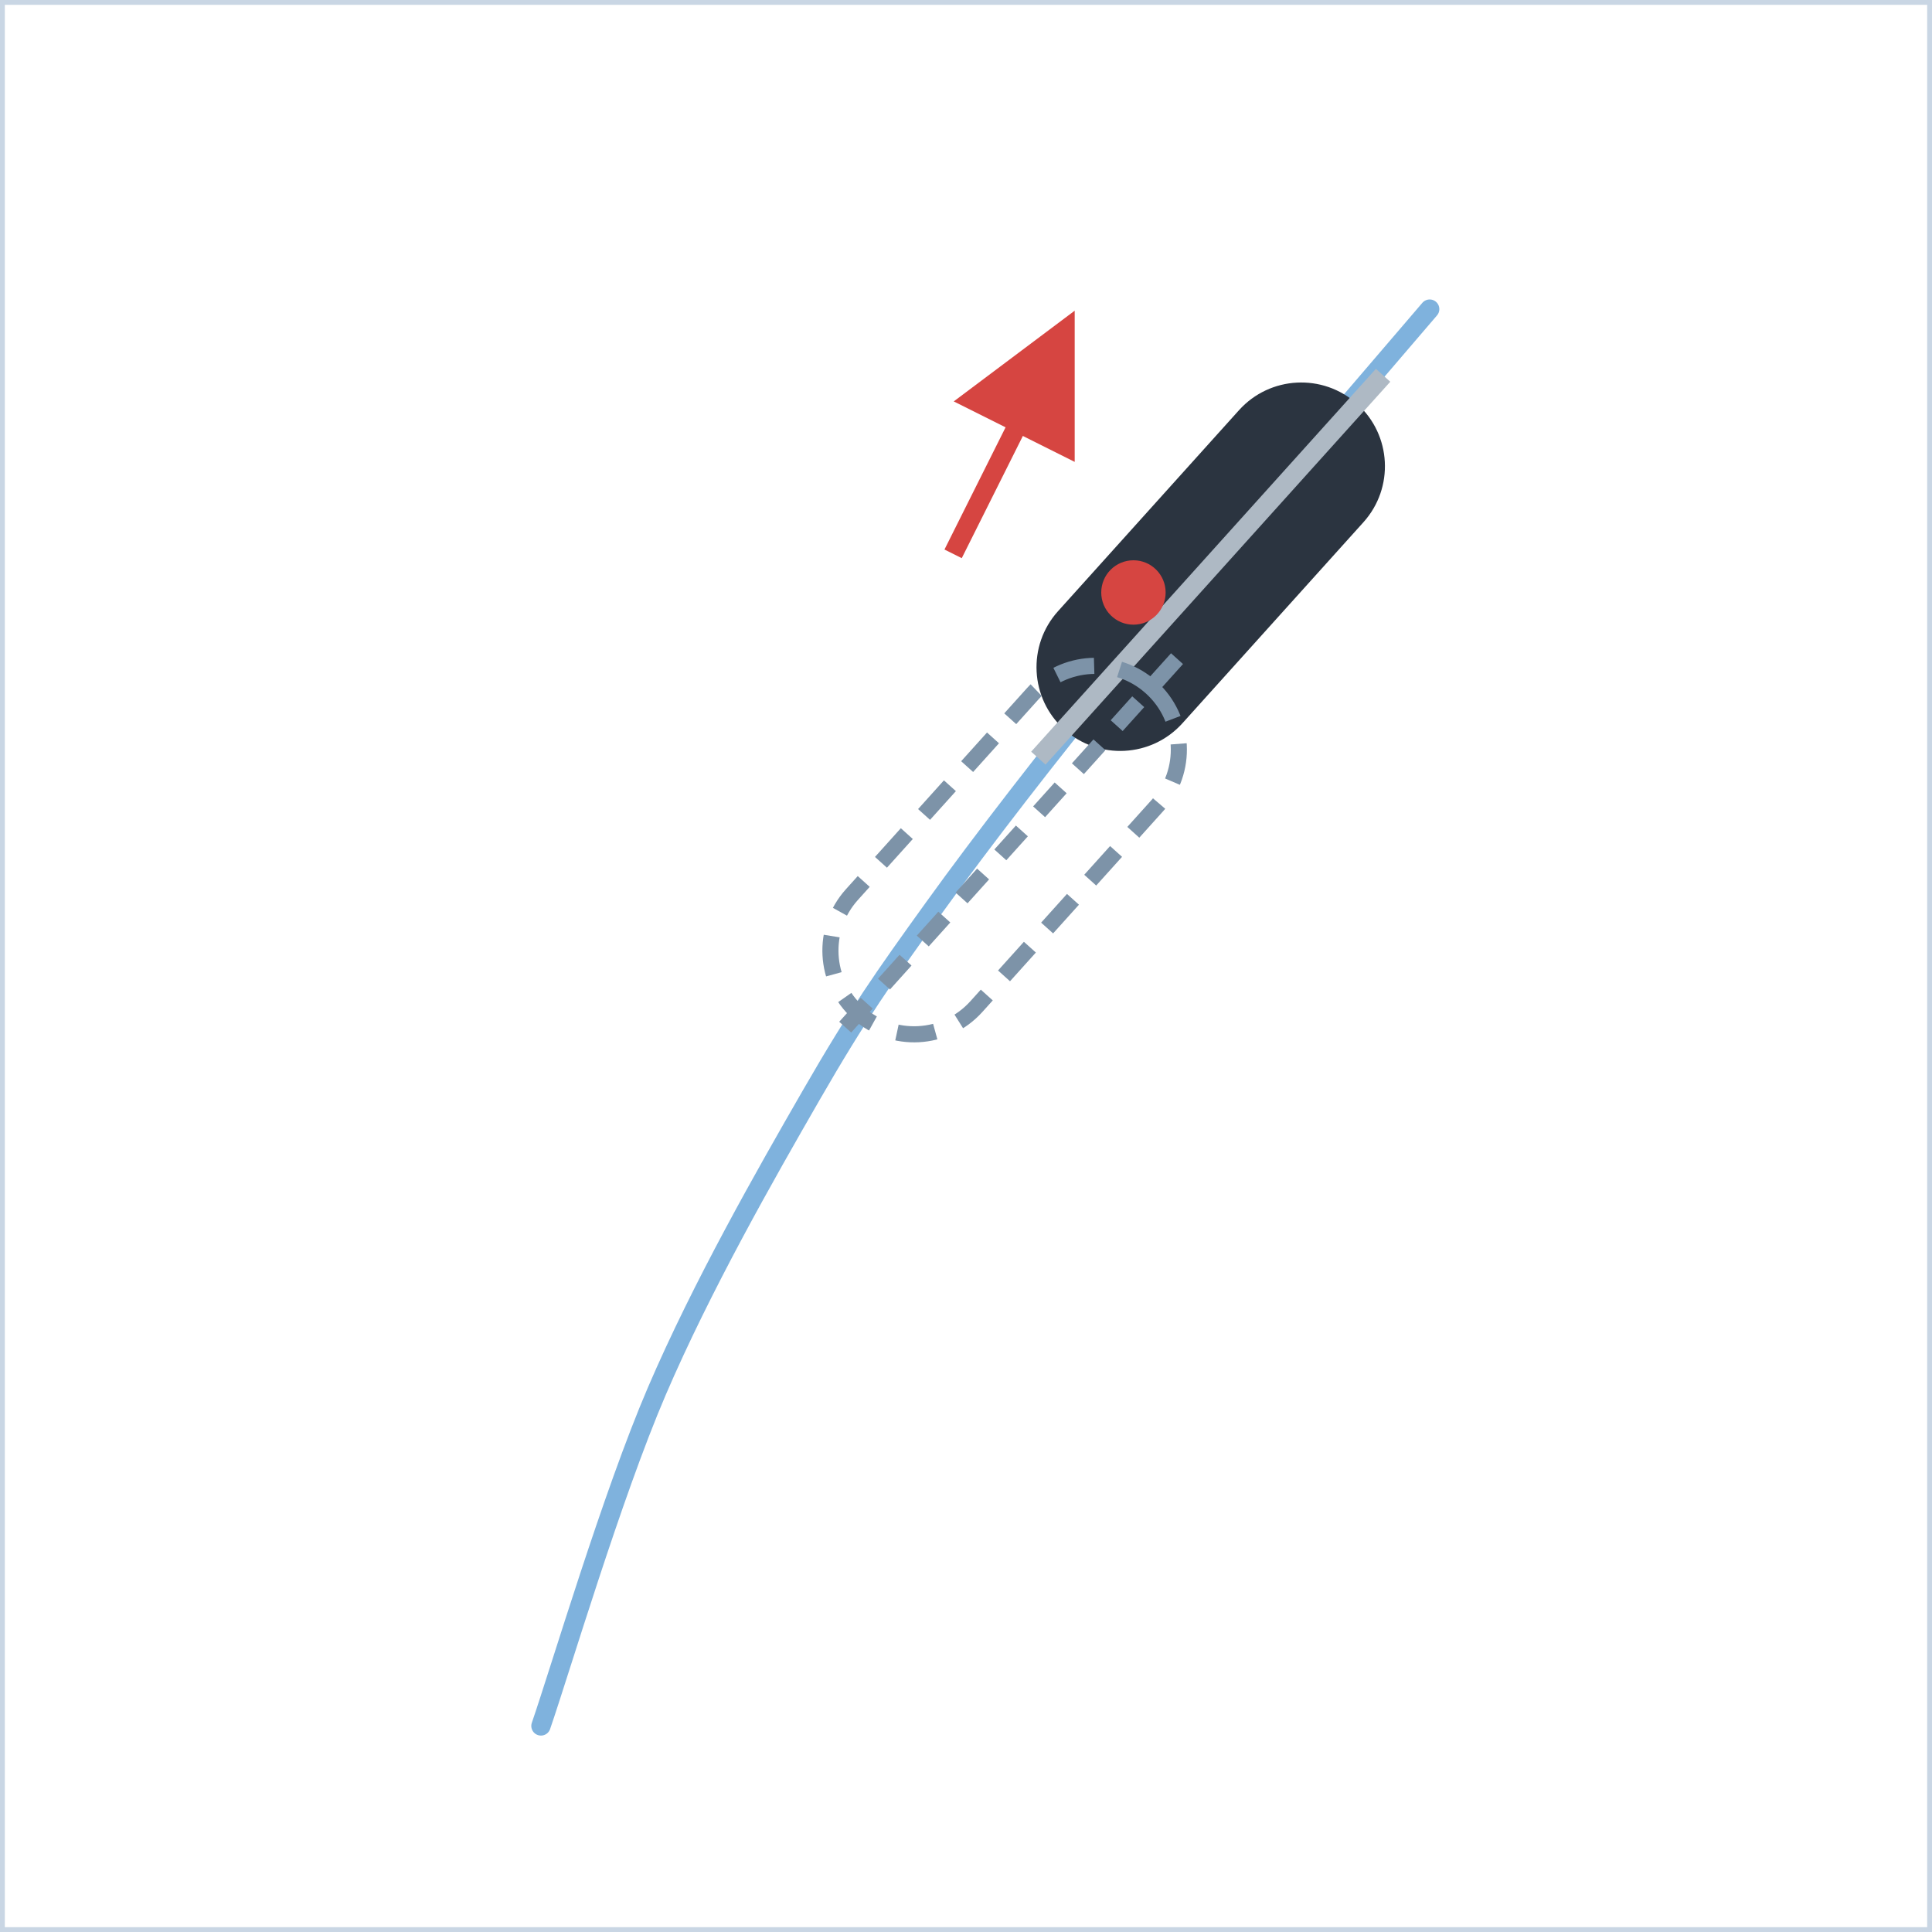
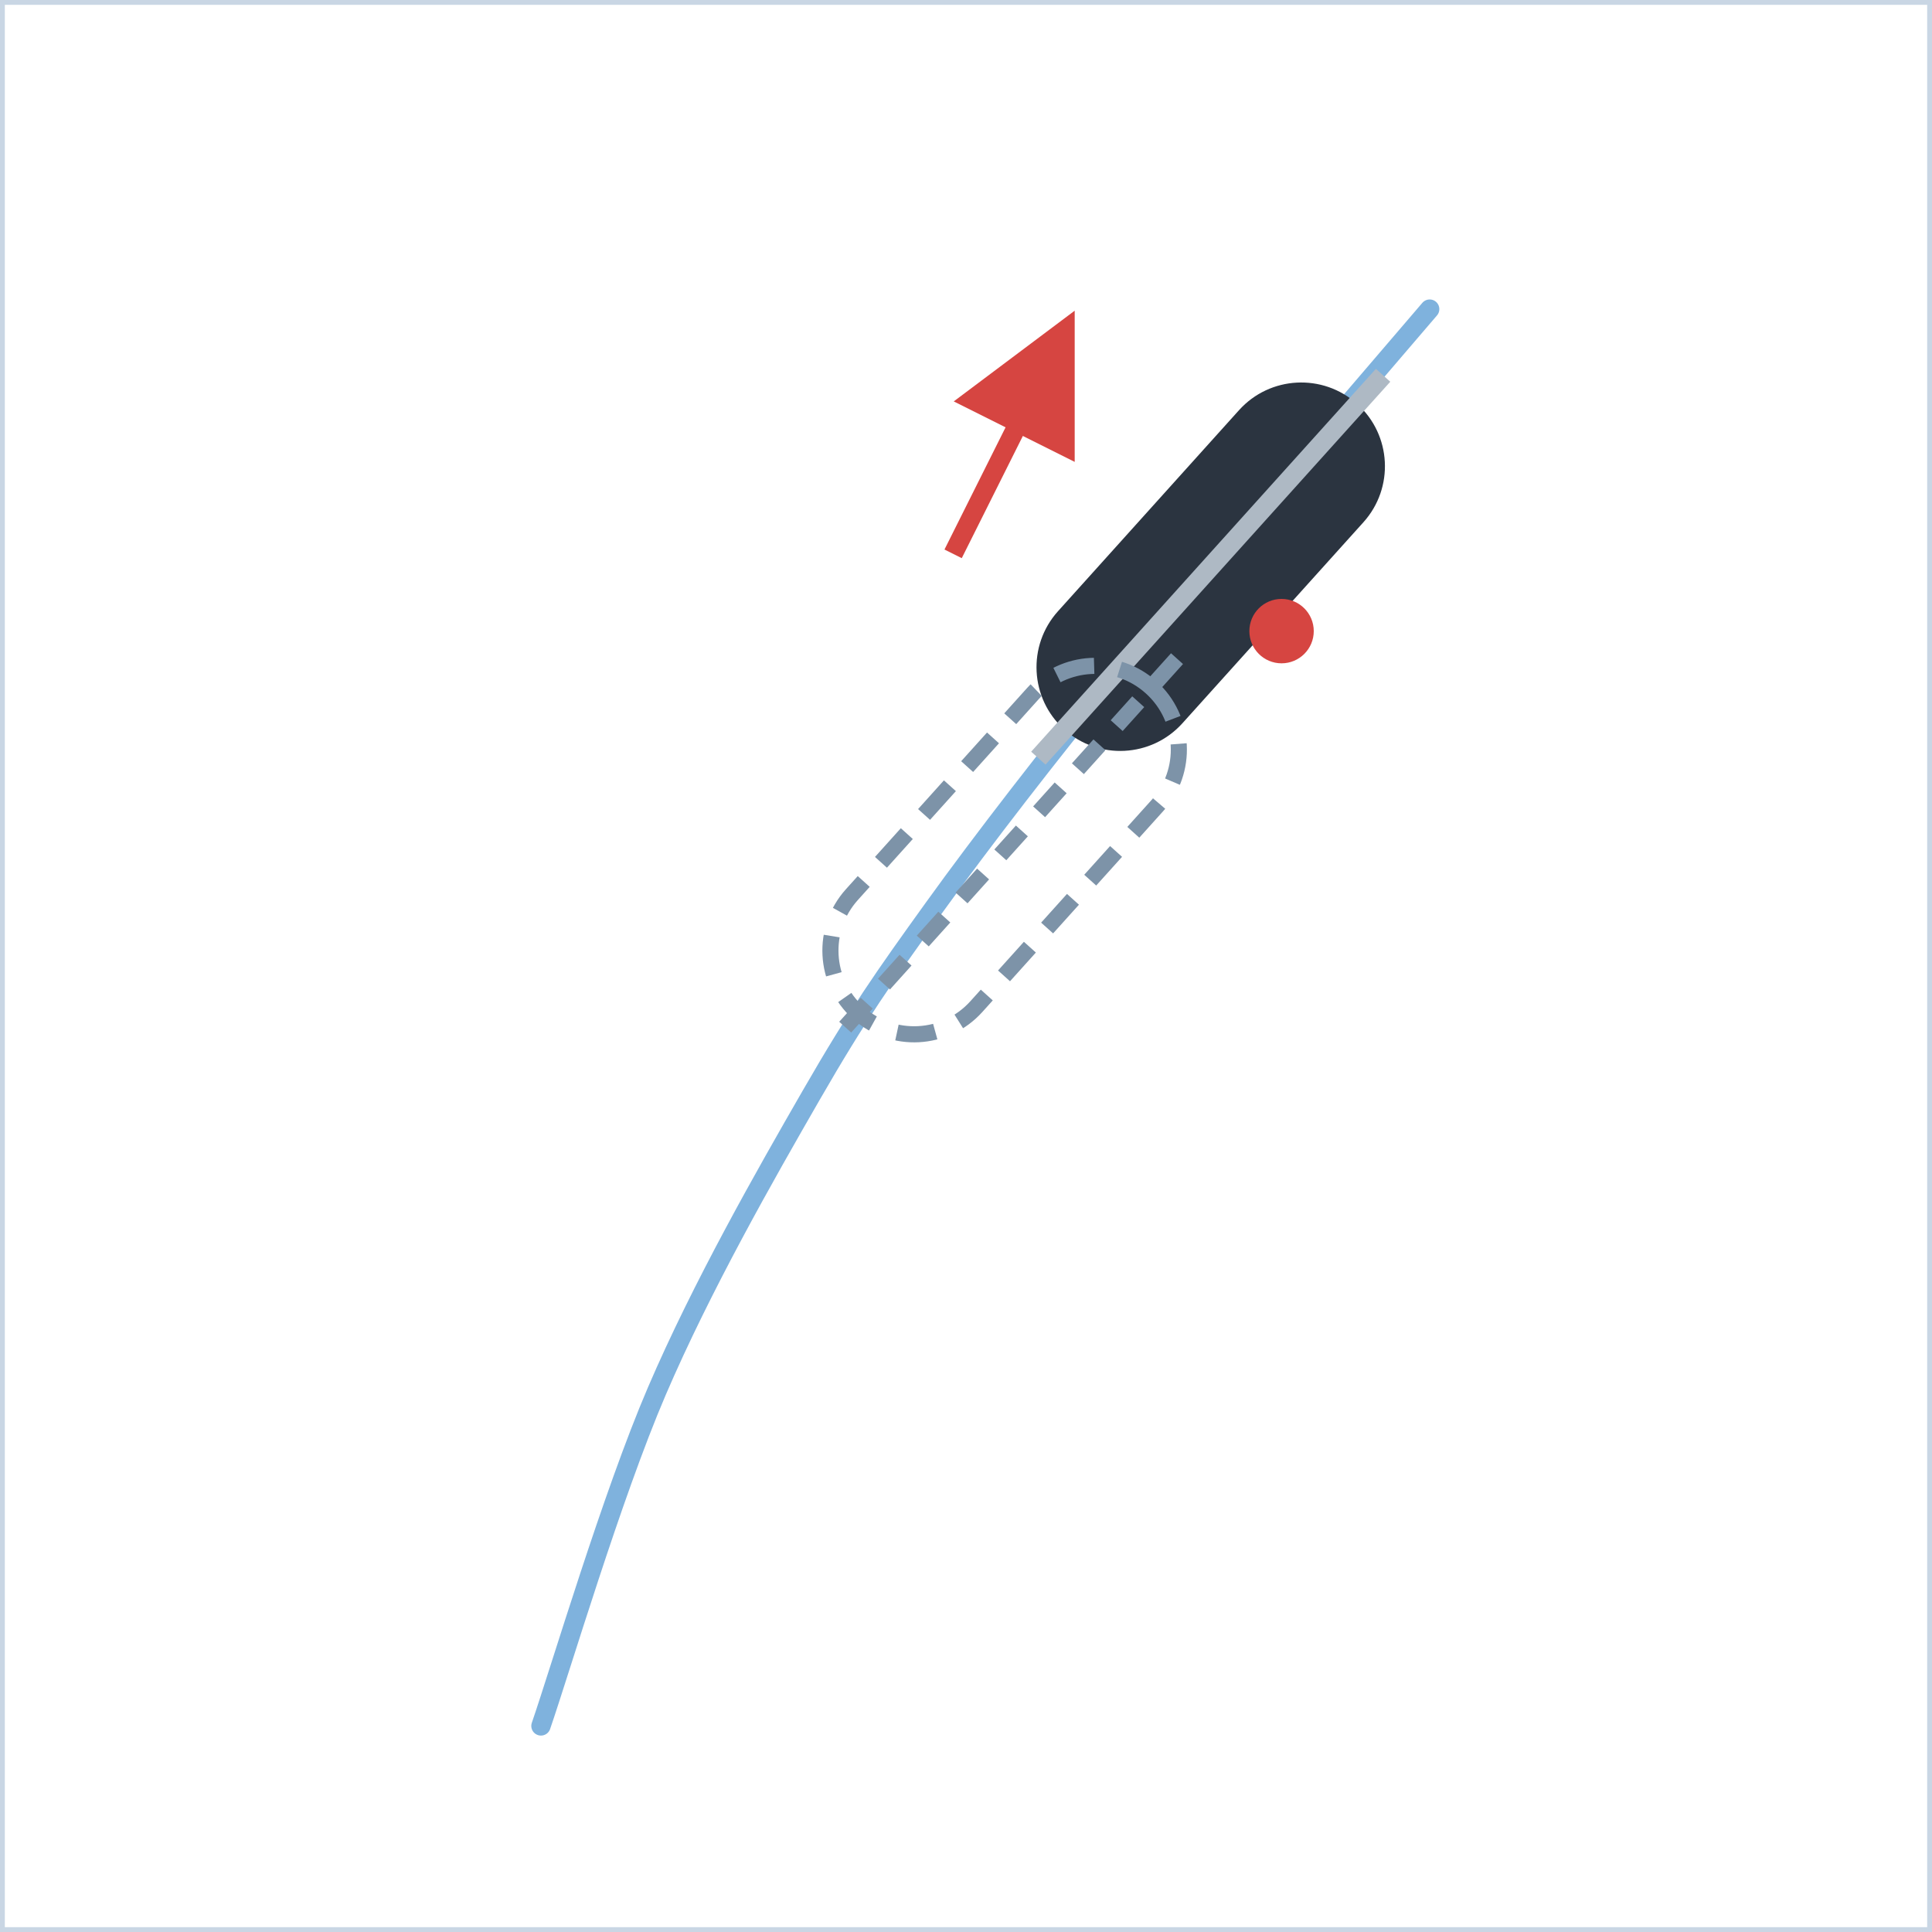
<svg xmlns="http://www.w3.org/2000/svg" width="300" height="300" viewBox="0 0 300 300">
  <defs>
    <marker id="ah" viewBox="0 0 10 10" refX="8" refY="5" markerWidth="7" markerHeight="7" orient="auto-start-reverse">
      <path d="M0,0 L10,5 L0,10 z" fill="#d64541" />
    </marker>
    <style>
      .panel{fill:#ffffff;stroke:#c9d6e4;stroke-width:1.5}
      .ptitle{font-family:'Segoe UI',Arial,sans-serif;font-size:14px;font-weight:700;letter-spacing:2px;fill:#5a718c}
      .lbl{font-family:'Segoe UI',Arial,sans-serif;font-size:13px;fill:#33506e}
      .lblb{font-family:'Segoe UI',Arial,sans-serif;font-size:13px;font-weight:700;fill:#16324f}
      .arr{stroke:#d64541;stroke-width:3;fill:none;marker-end:url(#ah)}
      .dash{stroke:#d64541;stroke-width:2.5;stroke-dasharray:6 5;fill:none;marker-end:url(#ah)}
      .spray{stroke:#7fb2dd;stroke-width:3;stroke-linecap:round}
      .track{stroke:#7fb2dd;stroke-width:3;fill:none;stroke-linecap:round;stroke-linejoin:round}
      .dot{fill:#d64541}
      .ghostboot{fill:none;stroke:#7d93a8;stroke-width:2.5;stroke-dasharray:6 4}
    </style>
  </defs>
  <rect x="0" y="0" width="300" height="300" class="panel" />
  <path d="M84,268 C87,259.3 95,232.3 102,216 C109,199.7 118.8,182.5 126,170 C133.2,157.5 137.3,151.7 145,141 C152.7,130.3 163.2,116.8 172,106 C180.8,95.2 189.7,85.7 198,76 C206.3,66.3 218,52.7 222,48" class="track" />
  <g transform="translate(188,88) rotate(42)">
    <rect x="-13" y="-34" width="26" height="68" rx="13" fill="#2b3440" />
    <line x1="0" y1="-40" x2="0" y2="40" stroke="#aeb9c4" stroke-width="3" />
  </g>
  <g transform="translate(156,132) rotate(42)">
    <rect x="-13" y="-34" width="26" height="68" rx="13" class="ghostboot" />
    <line x1="0" y1="-40" x2="0" y2="40" stroke="#7d93a8" stroke-width="2.5" stroke-dasharray="5 4" />
  </g>
-   <circle cx="176" cy="92" r="5" class="dot" />
+   <circle cx="199" cy="98" r="5" class="dot" />
  <path d="M148,86 L165,52" class="arr" />
</svg>
